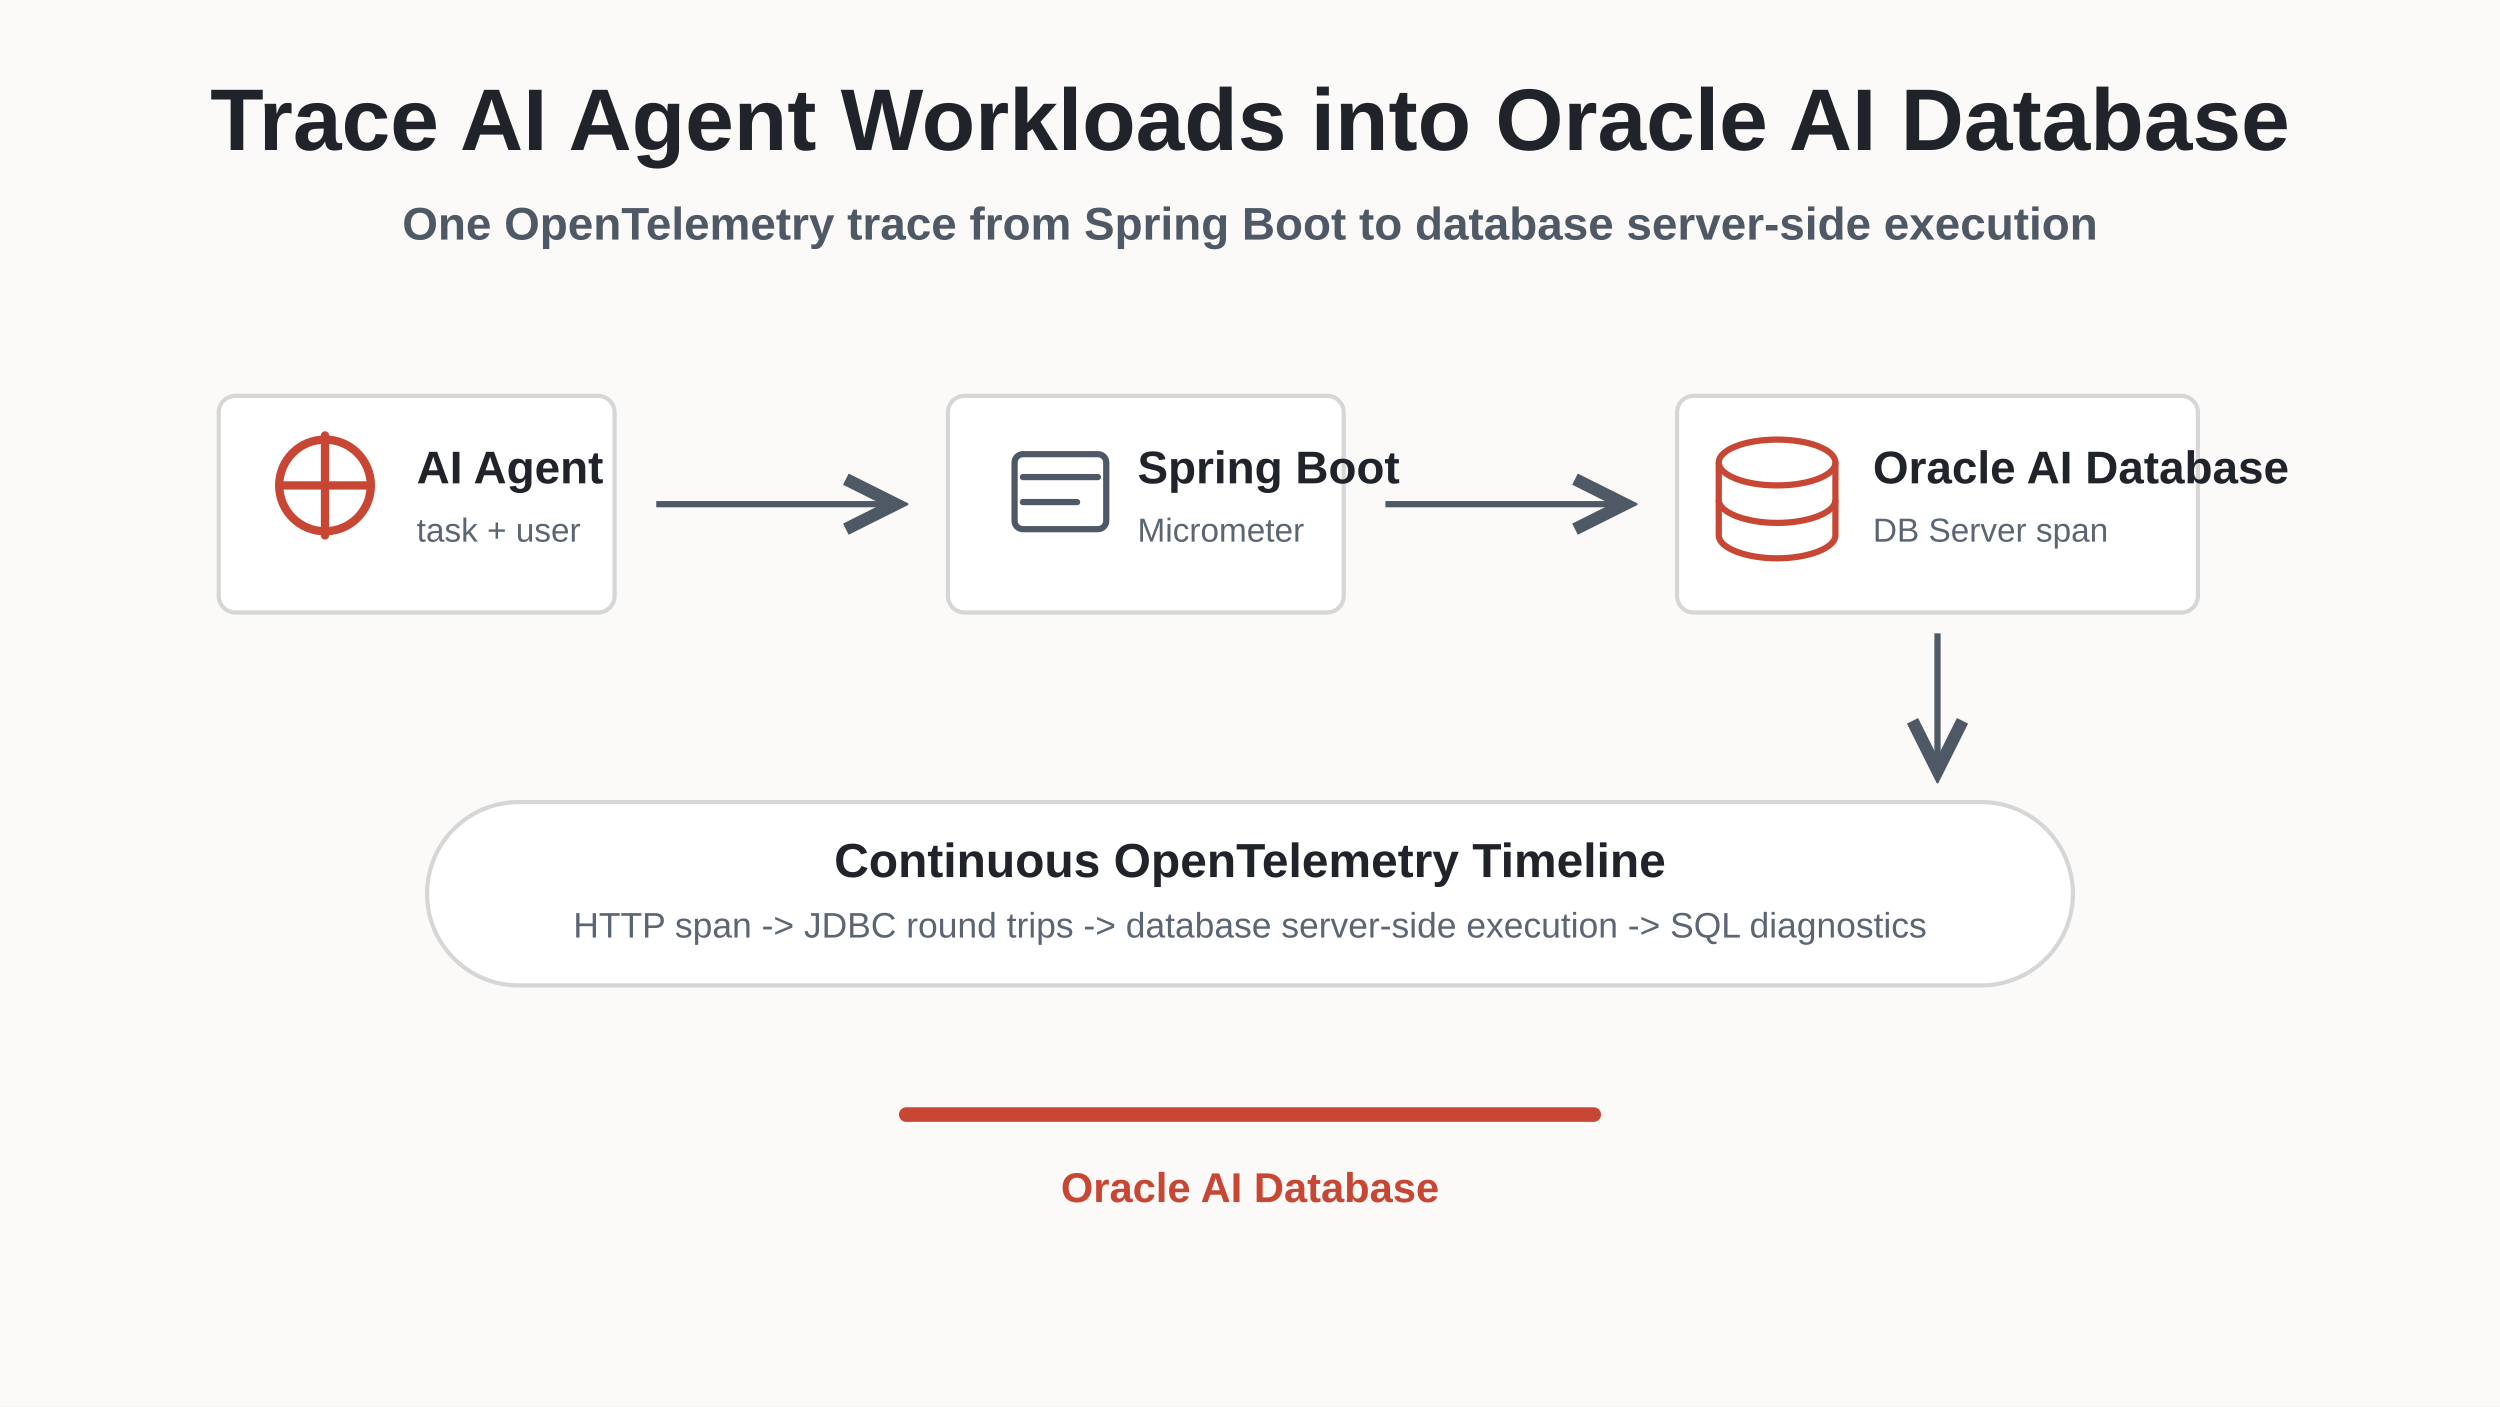
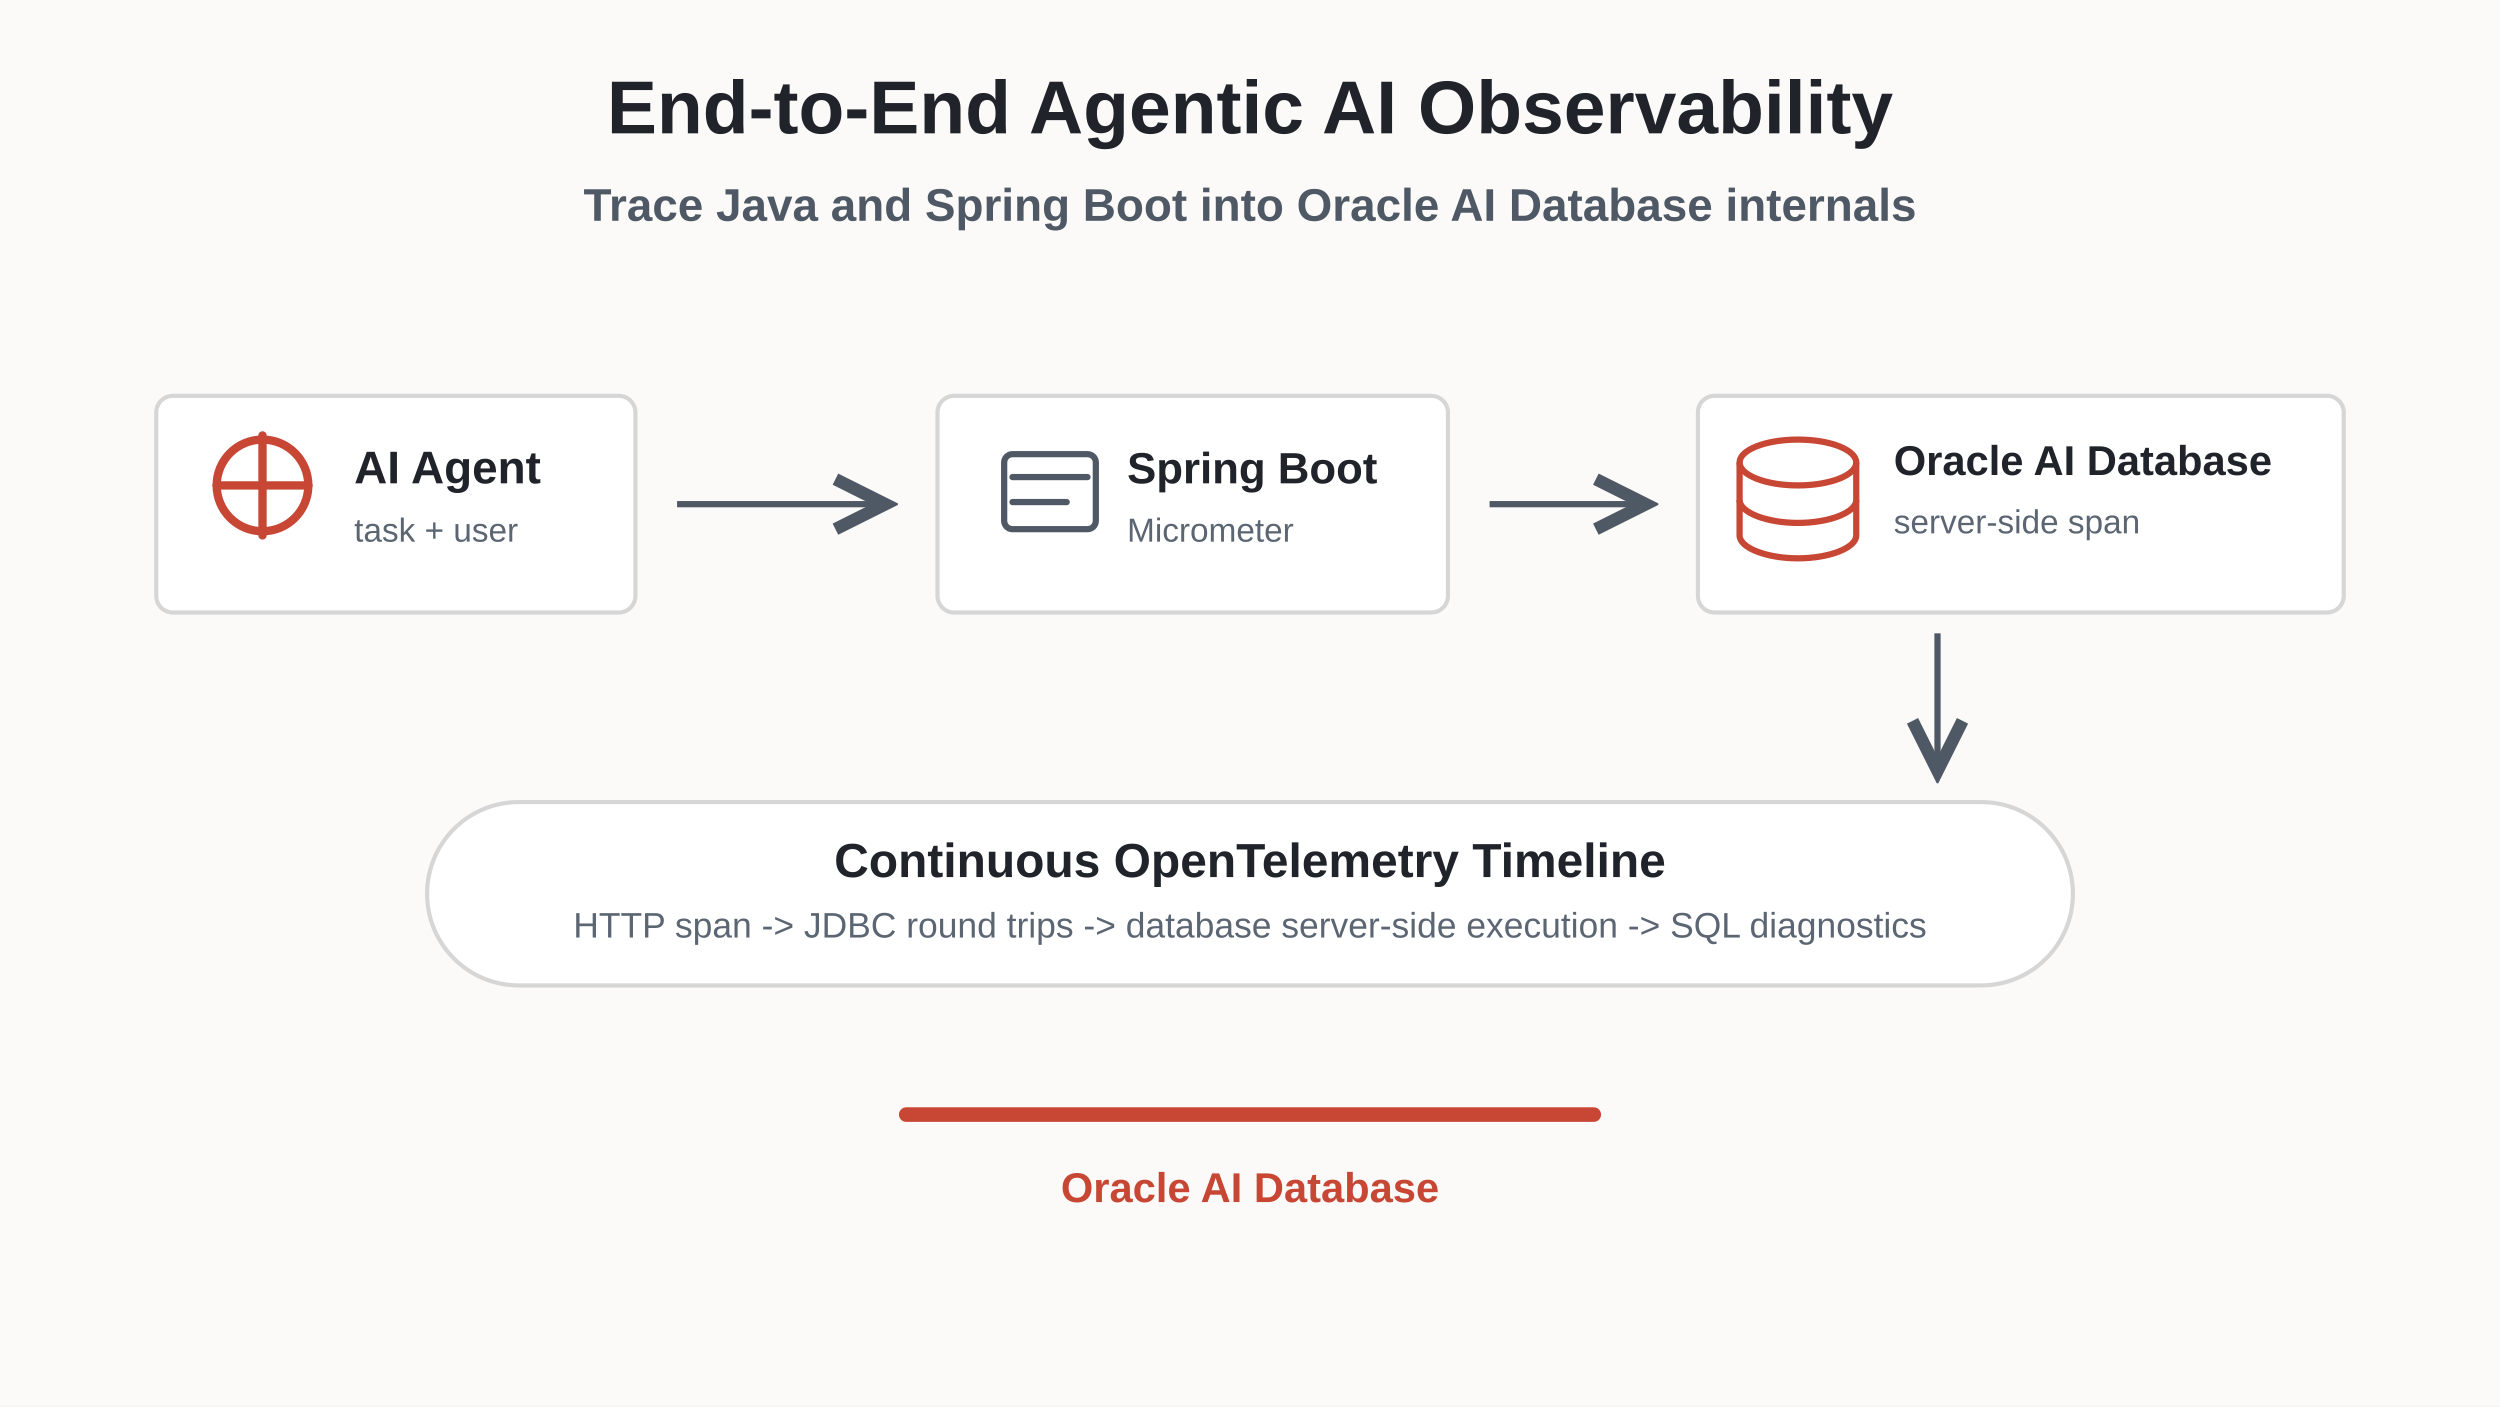
<svg xmlns="http://www.w3.org/2000/svg" width="1200" height="675" viewBox="0 0 1200 675" role="img" aria-labelledby="title desc">
  <rect width="1200" height="675" fill="#fbfaf8" />
-   <text x="600" y="72" text-anchor="middle" font-family="Arial, Helvetica, sans-serif" font-size="42" font-weight="700" fill="#20242a">Trace AI Agent Workloads into Oracle AI Database</text>
-   <text x="600" y="115" text-anchor="middle" font-family="Arial, Helvetica, sans-serif" font-size="22" font-weight="600" fill="#4f5965">One OpenTelemetry trace from Spring Boot to database server-side execution</text>
+   <text x="600" y="64" text-anchor="middle" font-family="Arial, Helvetica, sans-serif" font-size="36" font-weight="700" fill="#20242a">End-to-End Agentic AI Observability</text>
+   <text x="600" y="106" text-anchor="middle" font-family="Arial, Helvetica, sans-serif" font-size="22" font-weight="600" fill="#4f5965">Trace Java and Spring Boot into Oracle AI Database internals</text>
  <defs>
    <marker id="arrow" markerWidth="12" markerHeight="12" refX="10" refY="6" orient="auto" markerUnits="strokeWidth">
      <path d="M2,2 L10,6 L2,10" fill="none" stroke="#4f5965" stroke-width="2" />
    </marker>
  </defs>
-   <g transform="translate(105 190)">
-     <rect x="0" y="0" width="190" height="104" rx="8" fill="#ffffff" stroke="#d6d6d6" stroke-width="2" />
+   <g transform="translate(75 190)">
+     <rect x="0" y="0" width="230" height="104" rx="8" fill="#ffffff" stroke="#d6d6d6" stroke-width="2" />
    <circle cx="51" cy="43" r="22" fill="none" stroke="#c74634" stroke-width="4" />
    <path d="M51 19 v48 M29 43 h44" stroke="#c74634" stroke-width="4" stroke-linecap="round" />
    <text x="95" y="42" font-family="Arial, Helvetica, sans-serif" font-size="22" font-weight="700" fill="#20242a">AI Agent</text>
    <text x="95" y="70" font-family="Arial, Helvetica, sans-serif" font-size="16" fill="#5c6673">task + user</text>
  </g>
-   <line x1="315" y1="242" x2="430" y2="242" stroke="#4f5965" stroke-width="3" marker-end="url(#arrow)" />
-   <g transform="translate(455 190)">
-     <rect x="0" y="0" width="190" height="104" rx="8" fill="#ffffff" stroke="#d6d6d6" stroke-width="2" />
+   <line x1="325" y1="242" x2="425" y2="242" stroke="#4f5965" stroke-width="3" marker-end="url(#arrow)" />
+   <g transform="translate(450 190)">
+     <rect x="0" y="0" width="245" height="104" rx="8" fill="#ffffff" stroke="#d6d6d6" stroke-width="2" />
    <rect x="32" y="28" width="44" height="36" rx="4" fill="none" stroke="#4f5965" stroke-width="3" />
    <path d="M36 39 h36 M36 51 h26" stroke="#4f5965" stroke-width="3" stroke-linecap="round" />
-     <text x="91" y="42" font-family="Arial, Helvetica, sans-serif" font-size="22" font-weight="700" fill="#20242a">Spring Boot</text>
+     <text x="91" y="42" font-family="Arial, Helvetica, sans-serif" font-size="21" font-weight="700" fill="#20242a">Spring Boot</text>
    <text x="91" y="70" font-family="Arial, Helvetica, sans-serif" font-size="16" fill="#5c6673">Micrometer</text>
  </g>
-   <line x1="665" y1="242" x2="780" y2="242" stroke="#4f5965" stroke-width="3" marker-end="url(#arrow)" />
-   <g transform="translate(805 190)">
-     <rect x="0" y="0" width="250" height="104" rx="8" fill="#ffffff" stroke="#d6d6d6" stroke-width="2" />
+   <line x1="715" y1="242" x2="790" y2="242" stroke="#4f5965" stroke-width="3" marker-end="url(#arrow)" />
+   <g transform="translate(815 190)">
+     <rect x="0" y="0" width="310" height="104" rx="8" fill="#ffffff" stroke="#d6d6d6" stroke-width="2" />
    <ellipse cx="48" cy="32" rx="28" ry="11" fill="none" stroke="#c74634" stroke-width="3" />
    <path d="M20 32 v35 c0 6 13 11 28 11s28-5 28-11 V32" fill="none" stroke="#c74634" stroke-width="3" />
    <path d="M20 50 c0 6 13 11 28 11s28-5 28-11" fill="none" stroke="#c74634" stroke-width="3" />
-     <text x="94" y="42" font-family="Arial, Helvetica, sans-serif" font-size="22" font-weight="700" fill="#20242a">Oracle AI Database</text>
-     <text x="94" y="70" font-family="Arial, Helvetica, sans-serif" font-size="16" fill="#5c6673">DB Server span</text>
+     <text x="94" y="38" font-family="Arial, Helvetica, sans-serif" font-size="20" font-weight="700" fill="#20242a">Oracle AI Database</text>
+     <text x="94" y="66" font-family="Arial, Helvetica, sans-serif" font-size="16" fill="#5c6673">server-side span</text>
  </g>
  <g transform="translate(205 385)">
    <rect x="0" y="0" width="790" height="88" rx="44" fill="#ffffff" stroke="#d6d6d6" stroke-width="2" />
    <text x="395" y="36" text-anchor="middle" font-family="Arial, Helvetica, sans-serif" font-size="23" font-weight="700" fill="#20242a">Continuous OpenTelemetry Timeline</text>
    <text x="395" y="65" text-anchor="middle" font-family="Arial, Helvetica, sans-serif" font-size="17" fill="#5c6673">HTTP span -&gt; JDBC round trips -&gt; database server-side execution -&gt; SQL diagnostics</text>
  </g>
  <line x1="930" y1="304" x2="930" y2="370" stroke="#4f5965" stroke-width="3" marker-end="url(#arrow)" />
  <g transform="translate(435 535)">
    <path d="M0 0 H330" stroke="#c74634" stroke-width="7" stroke-linecap="round" />
    <text x="165" y="42" text-anchor="middle" font-family="Arial, Helvetica, sans-serif" font-size="20" font-weight="700" fill="#c74634">Oracle AI Database</text>
  </g>
</svg>
